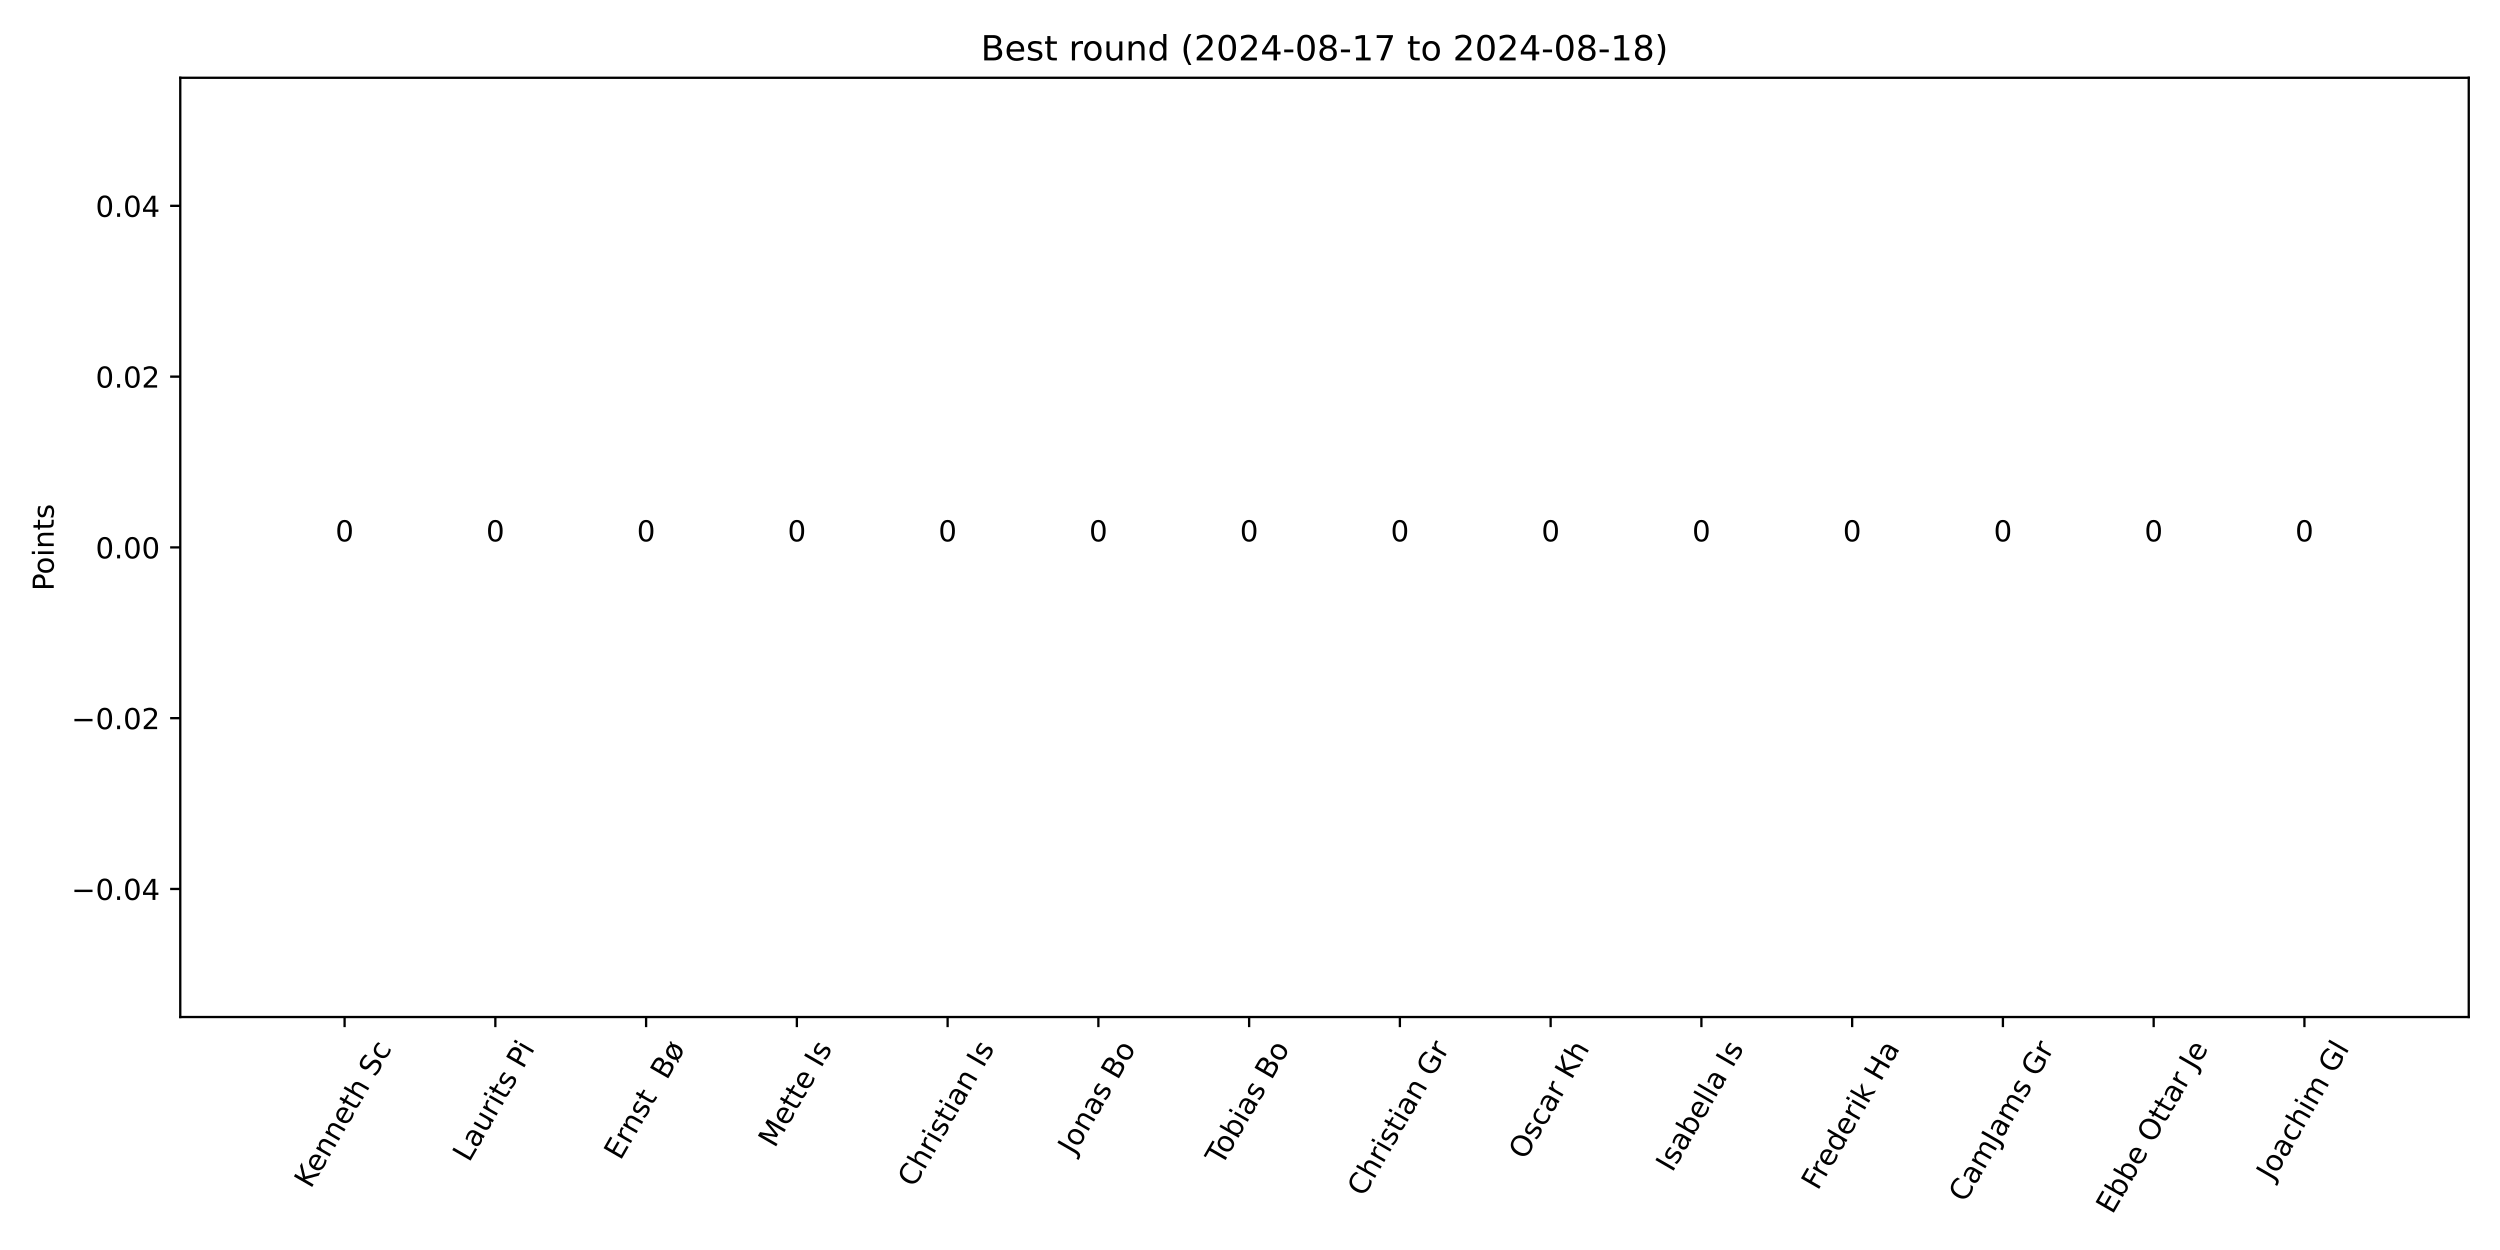
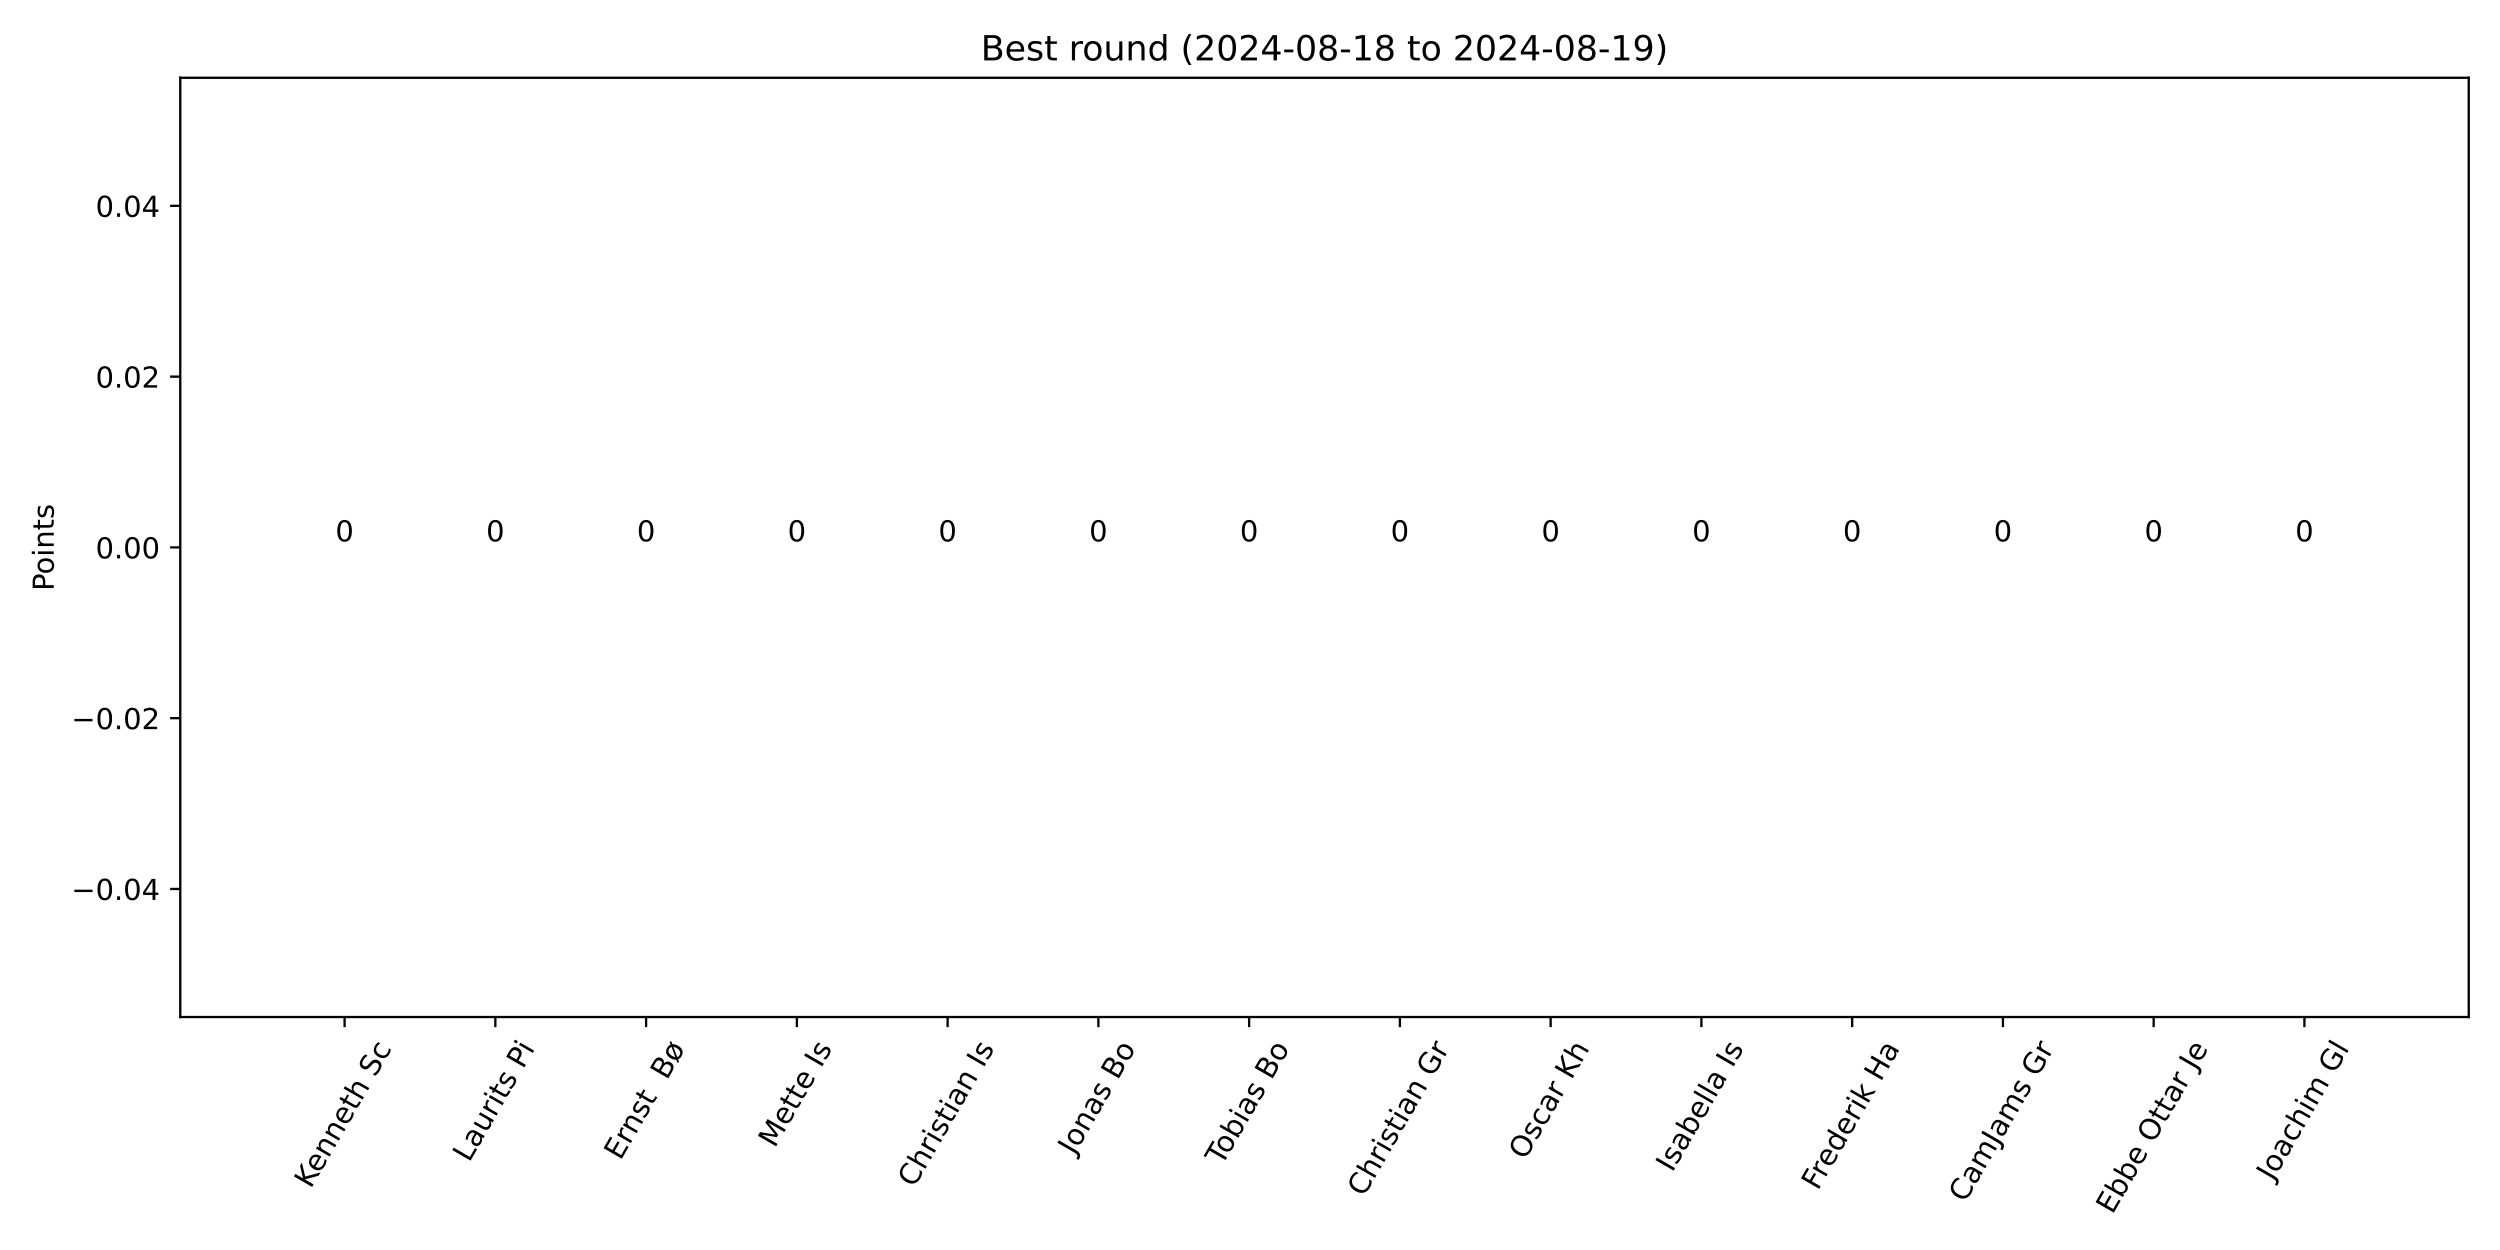
<svg xmlns="http://www.w3.org/2000/svg" xmlns:xlink="http://www.w3.org/1999/xlink" width="864pt" height="432pt" viewBox="0 0 864 432" version="1.1">
  <defs>
    <style type="text/css">*{stroke-linejoin: round; stroke-linecap: butt}</style>
  </defs>
  <g id="figure_1">
    <g id="patch_1">
      <path d="M 0 432  L 864 432  L 864 0  L 0 0  z " style="fill: #ffffff" />
    </g>
    <g id="axes_1">
      <g id="patch_2">
        <path d="M 62.3 351.483  L 853.2 351.483  L 853.2 26.88  L 62.3 26.88  z " style="fill: #ffffff" />
      </g>
      <g id="patch_3">
-         <path d="M 98.25 189.181  L 139.931 189.181  L 139.931 189.181  L 98.25 189.181  z " clip-path="url(#pba72b52d63)" style="fill: #1e90ff" />
+         <path d="M 98.25 189.181  L 139.931 189.181  L 139.931 189.181  L 98.25 189.181  z " clip-path="url(#pdfcbddabc8)" style="fill: #1e90ff" />
      </g>
      <g id="patch_4">
-         <path d="M 150.351 189.181  L 192.033 189.181  L 192.033 189.181  L 150.351 189.181  z " clip-path="url(#pba72b52d63)" style="fill: #1e90ff" />
+         <path d="M 150.351 189.181  L 192.033 189.181  L 192.033 189.181  L 150.351 189.181  z " clip-path="url(#pdfcbddabc8)" style="fill: #1e90ff" />
      </g>
      <g id="patch_5">
-         <path d="M 202.453 189.181  L 244.134 189.181  L 244.134 189.181  L 202.453 189.181  z " clip-path="url(#pba72b52d63)" style="fill: #1e90ff" />
+         <path d="M 202.453 189.181  L 244.134 189.181  L 244.134 189.181  L 202.453 189.181  z " clip-path="url(#pdfcbddabc8)" style="fill: #1e90ff" />
      </g>
      <g id="patch_6">
-         <path d="M 254.554 189.181  L 296.236 189.181  L 296.236 189.181  L 254.554 189.181  z " clip-path="url(#pba72b52d63)" style="fill: #1e90ff" />
+         <path d="M 254.554 189.181  L 296.236 189.181  L 296.236 189.181  L 254.554 189.181  z " clip-path="url(#pdfcbddabc8)" style="fill: #1e90ff" />
      </g>
      <g id="patch_7">
-         <path d="M 306.656 189.181  L 348.337 189.181  L 348.337 189.181  L 306.656 189.181  z " clip-path="url(#pba72b52d63)" style="fill: #1e90ff" />
+         <path d="M 306.656 189.181  L 348.337 189.181  L 348.337 189.181  L 306.656 189.181  z " clip-path="url(#pdfcbddabc8)" style="fill: #1e90ff" />
      </g>
      <g id="patch_8">
-         <path d="M 358.757 189.181  L 400.438 189.181  L 400.438 189.181  L 358.757 189.181  z " clip-path="url(#pba72b52d63)" style="fill: #1e90ff" />
+         <path d="M 358.757 189.181  L 400.438 189.181  L 400.438 189.181  L 358.757 189.181  z " clip-path="url(#pdfcbddabc8)" style="fill: #1e90ff" />
      </g>
      <g id="patch_9">
-         <path d="M 410.859 189.181  L 452.54 189.181  L 452.54 189.181  L 410.859 189.181  z " clip-path="url(#pba72b52d63)" style="fill: #1e90ff" />
+         <path d="M 410.859 189.181  L 452.54 189.181  L 452.54 189.181  L 410.859 189.181  z " clip-path="url(#pdfcbddabc8)" style="fill: #1e90ff" />
      </g>
      <g id="patch_10">
-         <path d="M 462.96 189.181  L 504.641 189.181  L 504.641 189.181  L 462.96 189.181  z " clip-path="url(#pba72b52d63)" style="fill: #1e90ff" />
+         <path d="M 462.96 189.181  L 504.641 189.181  L 504.641 189.181  L 462.96 189.181  z " clip-path="url(#pdfcbddabc8)" style="fill: #1e90ff" />
      </g>
      <g id="patch_11">
-         <path d="M 515.062 189.181  L 556.743 189.181  L 556.743 189.181  L 515.062 189.181  z " clip-path="url(#pba72b52d63)" style="fill: #1e90ff" />
+         <path d="M 515.062 189.181  L 556.743 189.181  L 556.743 189.181  L 515.062 189.181  z " clip-path="url(#pdfcbddabc8)" style="fill: #1e90ff" />
      </g>
      <g id="patch_12">
-         <path d="M 567.163 189.181  L 608.844 189.181  L 608.844 189.181  L 567.163 189.181  z " clip-path="url(#pba72b52d63)" style="fill: #1e90ff" />
+         <path d="M 567.163 189.181  L 608.844 189.181  L 608.844 189.181  L 567.163 189.181  z " clip-path="url(#pdfcbddabc8)" style="fill: #1e90ff" />
      </g>
      <g id="patch_13">
-         <path d="M 619.264 189.181  L 660.946 189.181  L 660.946 189.181  L 619.264 189.181  z " clip-path="url(#pba72b52d63)" style="fill: #1e90ff" />
+         <path d="M 619.264 189.181  L 660.946 189.181  L 660.946 189.181  L 619.264 189.181  z " clip-path="url(#pdfcbddabc8)" style="fill: #1e90ff" />
      </g>
      <g id="patch_14">
-         <path d="M 671.366 189.181  L 713.047 189.181  L 713.047 189.181  L 671.366 189.181  z " clip-path="url(#pba72b52d63)" style="fill: #1e90ff" />
+         <path d="M 671.366 189.181  L 713.047 189.181  L 713.047 189.181  L 671.366 189.181  z " clip-path="url(#pdfcbddabc8)" style="fill: #1e90ff" />
      </g>
      <g id="patch_15">
-         <path d="M 723.467 189.181  L 765.149 189.181  L 765.149 189.181  L 723.467 189.181  z " clip-path="url(#pba72b52d63)" style="fill: #1e90ff" />
+         <path d="M 723.467 189.181  L 765.149 189.181  L 765.149 189.181  L 723.467 189.181  z " clip-path="url(#pdfcbddabc8)" style="fill: #1e90ff" />
      </g>
      <g id="patch_16">
-         <path d="M 775.569 189.181  L 817.25 189.181  L 817.25 189.181  L 775.569 189.181  z " clip-path="url(#pba72b52d63)" style="fill: #1e90ff" />
+         <path d="M 775.569 189.181  L 817.25 189.181  L 817.25 189.181  L 775.569 189.181  z " clip-path="url(#pdfcbddabc8)" style="fill: #1e90ff" />
      </g>
      <g id="matplotlib.axis_1">
        <g id="xtick_1">
          <g id="line2d_1">
            <defs>
-               <path id="m6cb7ca2693" d="M 0 0  L 0 3.5  " style="stroke: #000000; stroke-width: 0.8" />
+               <path id="mc9da516a5b" d="M 0 0  L 0 3.5  " style="stroke: #000000; stroke-width: 0.8" />
            </defs>
            <g>
-               <use xlink:href="#m6cb7ca2693" x="119.091" y="351.483" style="stroke: #000000; stroke-width: 0.8" />
+               <use xlink:href="#mc9da516a5b" x="119.091" y="351.483" style="stroke: #000000; stroke-width: 0.8" />
            </g>
          </g>
          <g id="text_1">
            <g transform="translate(107.3998 411.0581) rotate(-60) scale(0.1 -0.1)">
              <defs>
                <path id="DejaVuSans-4b" d="M 628 4666  L 1259 4666  L 1259 2694  L 3353 4666  L 4166 4666  L 1850 2491  L 4331 0  L 3500 0  L 1259 2247  L 1259 0  L 628 0  L 628 4666  z " transform="scale(0.015625)" />
                <path id="DejaVuSans-65" d="M 3597 1894  L 3597 1613  L 953 1613  Q 991 1019 1311 708  Q 1631 397 2203 397  Q 2534 397 2845 478  Q 3156 559 3463 722  L 3463 178  Q 3153 47 2828 -22  Q 2503 -91 2169 -91  Q 1331 -91 842 396  Q 353 884 353 1716  Q 353 2575 817 3079  Q 1281 3584 2069 3584  Q 2775 3584 3186 3129  Q 3597 2675 3597 1894  z M 3022 2063  Q 3016 2534 2758 2815  Q 2500 3097 2075 3097  Q 1594 3097 1305 2825  Q 1016 2553 972 2059  L 3022 2063  z " transform="scale(0.015625)" />
                <path id="DejaVuSans-6e" d="M 3513 2113  L 3513 0  L 2938 0  L 2938 2094  Q 2938 2591 2744 2837  Q 2550 3084 2163 3084  Q 1697 3084 1428 2787  Q 1159 2491 1159 1978  L 1159 0  L 581 0  L 581 3500  L 1159 3500  L 1159 2956  Q 1366 3272 1645 3428  Q 1925 3584 2291 3584  Q 2894 3584 3203 3211  Q 3513 2838 3513 2113  z " transform="scale(0.015625)" />
                <path id="DejaVuSans-74" d="M 1172 4494  L 1172 3500  L 2356 3500  L 2356 3053  L 1172 3053  L 1172 1153  Q 1172 725 1289 603  Q 1406 481 1766 481  L 2356 481  L 2356 0  L 1766 0  Q 1100 0 847 248  Q 594 497 594 1153  L 594 3053  L 172 3053  L 172 3500  L 594 3500  L 594 4494  L 1172 4494  z " transform="scale(0.015625)" />
                <path id="DejaVuSans-68" d="M 3513 2113  L 3513 0  L 2938 0  L 2938 2094  Q 2938 2591 2744 2837  Q 2550 3084 2163 3084  Q 1697 3084 1428 2787  Q 1159 2491 1159 1978  L 1159 0  L 581 0  L 581 4863  L 1159 4863  L 1159 2956  Q 1366 3272 1645 3428  Q 1925 3584 2291 3584  Q 2894 3584 3203 3211  Q 3513 2838 3513 2113  z " transform="scale(0.015625)" />
                <path id="DejaVuSans-20" transform="scale(0.015625)" />
                <path id="DejaVuSans-53" d="M 3425 4513  L 3425 3897  Q 3066 4069 2747 4153  Q 2428 4238 2131 4238  Q 1616 4238 1336 4038  Q 1056 3838 1056 3469  Q 1056 3159 1242 3001  Q 1428 2844 1947 2747  L 2328 2669  Q 3034 2534 3370 2195  Q 3706 1856 3706 1288  Q 3706 609 3251 259  Q 2797 -91 1919 -91  Q 1588 -91 1214 -16  Q 841 59 441 206  L 441 856  Q 825 641 1194 531  Q 1563 422 1919 422  Q 2459 422 2753 634  Q 3047 847 3047 1241  Q 3047 1584 2836 1778  Q 2625 1972 2144 2069  L 1759 2144  Q 1053 2284 737 2584  Q 422 2884 422 3419  Q 422 4038 858 4394  Q 1294 4750 2059 4750  Q 2388 4750 2728 4690  Q 3069 4631 3425 4513  z " transform="scale(0.015625)" />
                <path id="DejaVuSans-63" d="M 3122 3366  L 3122 2828  Q 2878 2963 2633 3030  Q 2388 3097 2138 3097  Q 1578 3097 1268 2742  Q 959 2388 959 1747  Q 959 1106 1268 751  Q 1578 397 2138 397  Q 2388 397 2633 464  Q 2878 531 3122 666  L 3122 134  Q 2881 22 2623 -34  Q 2366 -91 2075 -91  Q 1284 -91 818 406  Q 353 903 353 1747  Q 353 2603 823 3093  Q 1294 3584 2113 3584  Q 2378 3584 2631 3529  Q 2884 3475 3122 3366  z " transform="scale(0.015625)" />
              </defs>
              <use xlink:href="#DejaVuSans-4b" />
              <use xlink:href="#DejaVuSans-65" x="60.576" />
              <use xlink:href="#DejaVuSans-6e" x="122.1" />
              <use xlink:href="#DejaVuSans-6e" x="185.479" />
              <use xlink:href="#DejaVuSans-65" x="248.857" />
              <use xlink:href="#DejaVuSans-74" x="310.381" />
              <use xlink:href="#DejaVuSans-68" x="349.59" />
              <use xlink:href="#DejaVuSans-20" x="412.969" />
              <use xlink:href="#DejaVuSans-53" x="444.756" />
              <use xlink:href="#DejaVuSans-63" x="508.232" />
            </g>
          </g>
        </g>
        <g id="xtick_2">
          <g id="line2d_2">
            <g>
-               <use xlink:href="#m6cb7ca2693" x="171.192" y="351.483" style="stroke: #000000; stroke-width: 0.8" />
+               <use xlink:href="#mc9da516a5b" x="171.192" y="351.483" style="stroke: #000000; stroke-width: 0.8" />
            </g>
          </g>
          <g id="text_2">
            <g transform="translate(162.1274 401.9608) rotate(-60) scale(0.1 -0.1)">
              <defs>
                <path id="DejaVuSans-4c" d="M 628 4666  L 1259 4666  L 1259 531  L 3531 531  L 3531 0  L 628 0  L 628 4666  z " transform="scale(0.015625)" />
                <path id="DejaVuSans-61" d="M 2194 1759  Q 1497 1759 1228 1600  Q 959 1441 959 1056  Q 959 750 1161 570  Q 1363 391 1709 391  Q 2188 391 2477 730  Q 2766 1069 2766 1631  L 2766 1759  L 2194 1759  z M 3341 1997  L 3341 0  L 2766 0  L 2766 531  Q 2569 213 2275 61  Q 1981 -91 1556 -91  Q 1019 -91 701 211  Q 384 513 384 1019  Q 384 1609 779 1909  Q 1175 2209 1959 2209  L 2766 2209  L 2766 2266  Q 2766 2663 2505 2880  Q 2244 3097 1772 3097  Q 1472 3097 1187 3025  Q 903 2953 641 2809  L 641 3341  Q 956 3463 1253 3523  Q 1550 3584 1831 3584  Q 2591 3584 2966 3190  Q 3341 2797 3341 1997  z " transform="scale(0.015625)" />
                <path id="DejaVuSans-75" d="M 544 1381  L 544 3500  L 1119 3500  L 1119 1403  Q 1119 906 1312 657  Q 1506 409 1894 409  Q 2359 409 2629 706  Q 2900 1003 2900 1516  L 2900 3500  L 3475 3500  L 3475 0  L 2900 0  L 2900 538  Q 2691 219 2414 64  Q 2138 -91 1772 -91  Q 1169 -91 856 284  Q 544 659 544 1381  z M 1991 3584  L 1991 3584  z " transform="scale(0.015625)" />
                <path id="DejaVuSans-72" d="M 2631 2963  Q 2534 3019 2420 3045  Q 2306 3072 2169 3072  Q 1681 3072 1420 2755  Q 1159 2438 1159 1844  L 1159 0  L 581 0  L 581 3500  L 1159 3500  L 1159 2956  Q 1341 3275 1631 3429  Q 1922 3584 2338 3584  Q 2397 3584 2469 3576  Q 2541 3569 2628 3553  L 2631 2963  z " transform="scale(0.015625)" />
                <path id="DejaVuSans-69" d="M 603 3500  L 1178 3500  L 1178 0  L 603 0  L 603 3500  z M 603 4863  L 1178 4863  L 1178 4134  L 603 4134  L 603 4863  z " transform="scale(0.015625)" />
                <path id="DejaVuSans-73" d="M 2834 3397  L 2834 2853  Q 2591 2978 2328 3040  Q 2066 3103 1784 3103  Q 1356 3103 1142 2972  Q 928 2841 928 2578  Q 928 2378 1081 2264  Q 1234 2150 1697 2047  L 1894 2003  Q 2506 1872 2764 1633  Q 3022 1394 3022 966  Q 3022 478 2636 193  Q 2250 -91 1575 -91  Q 1294 -91 989 -36  Q 684 19 347 128  L 347 722  Q 666 556 975 473  Q 1284 391 1588 391  Q 1994 391 2212 530  Q 2431 669 2431 922  Q 2431 1156 2273 1281  Q 2116 1406 1581 1522  L 1381 1569  Q 847 1681 609 1914  Q 372 2147 372 2553  Q 372 3047 722 3315  Q 1072 3584 1716 3584  Q 2034 3584 2315 3537  Q 2597 3491 2834 3397  z " transform="scale(0.015625)" />
                <path id="DejaVuSans-50" d="M 1259 4147  L 1259 2394  L 2053 2394  Q 2494 2394 2734 2622  Q 2975 2850 2975 3272  Q 2975 3691 2734 3919  Q 2494 4147 2053 4147  L 1259 4147  z M 628 4666  L 2053 4666  Q 2838 4666 3239 4311  Q 3641 3956 3641 3272  Q 3641 2581 3239 2228  Q 2838 1875 2053 1875  L 1259 1875  L 1259 0  L 628 0  L 628 4666  z " transform="scale(0.015625)" />
              </defs>
              <use xlink:href="#DejaVuSans-4c" />
              <use xlink:href="#DejaVuSans-61" x="55.713" />
              <use xlink:href="#DejaVuSans-75" x="116.992" />
              <use xlink:href="#DejaVuSans-72" x="180.371" />
              <use xlink:href="#DejaVuSans-69" x="221.484" />
              <use xlink:href="#DejaVuSans-74" x="249.268" />
              <use xlink:href="#DejaVuSans-73" x="288.477" />
              <use xlink:href="#DejaVuSans-20" x="340.576" />
              <use xlink:href="#DejaVuSans-50" x="372.363" />
              <use xlink:href="#DejaVuSans-69" x="430.416" />
            </g>
          </g>
        </g>
        <g id="xtick_3">
          <g id="line2d_3">
            <g>
-               <use xlink:href="#m6cb7ca2693" x="223.293" y="351.483" style="stroke: #000000; stroke-width: 0.8" />
+               <use xlink:href="#mc9da516a5b" x="223.293" y="351.483" style="stroke: #000000; stroke-width: 0.8" />
            </g>
          </g>
          <g id="text_3">
            <g transform="translate(214.4187 401.3031) rotate(-60) scale(0.1 -0.1)">
              <defs>
                <path id="DejaVuSans-45" d="M 628 4666  L 3578 4666  L 3578 4134  L 1259 4134  L 1259 2753  L 3481 2753  L 3481 2222  L 1259 2222  L 1259 531  L 3634 531  L 3634 0  L 628 0  L 628 4666  z " transform="scale(0.015625)" />
                <path id="DejaVuSans-42" d="M 1259 2228  L 1259 519  L 2272 519  Q 2781 519 3026 730  Q 3272 941 3272 1375  Q 3272 1813 3026 2020  Q 2781 2228 2272 2228  L 1259 2228  z M 1259 4147  L 1259 2741  L 2194 2741  Q 2656 2741 2882 2914  Q 3109 3088 3109 3444  Q 3109 3797 2882 3972  Q 2656 4147 2194 4147  L 1259 4147  z M 628 4666  L 2241 4666  Q 2963 4666 3353 4366  Q 3744 4066 3744 3513  Q 3744 3084 3544 2831  Q 3344 2578 2956 2516  Q 3422 2416 3680 2098  Q 3938 1781 3938 1306  Q 3938 681 3513 340  Q 3088 0 2303 0  L 628 0  L 628 4666  z " transform="scale(0.015625)" />
                <path id="DejaVuSans-f8" d="M 2828 2503  L 1306 653  Q 1434 522 1595 459  Q 1756 397 1959 397  Q 2419 397 2687 759  Q 2956 1122 2956 1747  Q 2956 1994 2925 2176  Q 2894 2359 2828 2503  z M 2606 2841  Q 2475 2969 2314 3033  Q 2153 3097 1959 3097  Q 1488 3097 1223 2730  Q 959 2363 959 1703  Q 959 1478 989 1306  Q 1019 1134 1081 991  L 2606 2841  z M 691 519  Q 522 759 437 1067  Q 353 1375 353 1747  Q 353 2609 779 3096  Q 1206 3584 1959 3584  Q 2250 3584 2498 3504  Q 2747 3425 2956 3263  L 3391 3788  L 3688 3541  L 3231 2981  Q 3397 2741 3481 2431  Q 3566 2122 3566 1747  Q 3566 888 3137 398  Q 2709 -91 1959 -91  Q 1659 -91 1407 -9  Q 1156 72 959 231  L 525 -294  L 225 -50  L 691 519  z " transform="scale(0.015625)" />
              </defs>
              <use xlink:href="#DejaVuSans-45" />
              <use xlink:href="#DejaVuSans-72" x="63.184" />
              <use xlink:href="#DejaVuSans-6e" x="102.547" />
              <use xlink:href="#DejaVuSans-73" x="165.926" />
              <use xlink:href="#DejaVuSans-74" x="218.025" />
              <use xlink:href="#DejaVuSans-20" x="257.234" />
              <use xlink:href="#DejaVuSans-20" x="289.021" />
              <use xlink:href="#DejaVuSans-42" x="320.809" />
              <use xlink:href="#DejaVuSans-f8" x="389.412" />
            </g>
          </g>
        </g>
        <g id="xtick_4">
          <g id="line2d_4">
            <g>
-               <use xlink:href="#m6cb7ca2693" x="275.395" y="351.483" style="stroke: #000000; stroke-width: 0.8" />
+               <use xlink:href="#mc9da516a5b" x="275.395" y="351.483" style="stroke: #000000; stroke-width: 0.8" />
            </g>
          </g>
          <g id="text_4">
            <g transform="translate(267.7565 397.0204) rotate(-60) scale(0.1 -0.1)">
              <defs>
                <path id="DejaVuSans-4d" d="M 628 4666  L 1569 4666  L 2759 1491  L 3956 4666  L 4897 4666  L 4897 0  L 4281 0  L 4281 4097  L 3078 897  L 2444 897  L 1241 4097  L 1241 0  L 628 0  L 628 4666  z " transform="scale(0.015625)" />
                <path id="DejaVuSans-49" d="M 628 4666  L 1259 4666  L 1259 0  L 628 0  L 628 4666  z " transform="scale(0.015625)" />
              </defs>
              <use xlink:href="#DejaVuSans-4d" />
              <use xlink:href="#DejaVuSans-65" x="86.279" />
              <use xlink:href="#DejaVuSans-74" x="147.803" />
              <use xlink:href="#DejaVuSans-74" x="187.012" />
              <use xlink:href="#DejaVuSans-65" x="226.221" />
              <use xlink:href="#DejaVuSans-20" x="287.744" />
              <use xlink:href="#DejaVuSans-49" x="319.531" />
              <use xlink:href="#DejaVuSans-73" x="349.023" />
            </g>
          </g>
        </g>
        <g id="xtick_5">
          <g id="line2d_5">
            <g>
-               <use xlink:href="#m6cb7ca2693" x="327.496" y="351.483" style="stroke: #000000; stroke-width: 0.8" />
+               <use xlink:href="#mc9da516a5b" x="327.496" y="351.483" style="stroke: #000000; stroke-width: 0.8" />
            </g>
          </g>
          <g id="text_5">
            <g transform="translate(315.906 410.7103) rotate(-60) scale(0.1 -0.1)">
              <defs>
                <path id="DejaVuSans-43" d="M 4122 4306  L 4122 3641  Q 3803 3938 3442 4084  Q 3081 4231 2675 4231  Q 1875 4231 1450 3742  Q 1025 3253 1025 2328  Q 1025 1406 1450 917  Q 1875 428 2675 428  Q 3081 428 3442 575  Q 3803 722 4122 1019  L 4122 359  Q 3791 134 3420 21  Q 3050 -91 2638 -91  Q 1578 -91 968 557  Q 359 1206 359 2328  Q 359 3453 968 4101  Q 1578 4750 2638 4750  Q 3056 4750 3426 4639  Q 3797 4528 4122 4306  z " transform="scale(0.015625)" />
              </defs>
              <use xlink:href="#DejaVuSans-43" />
              <use xlink:href="#DejaVuSans-68" x="69.824" />
              <use xlink:href="#DejaVuSans-72" x="133.203" />
              <use xlink:href="#DejaVuSans-69" x="174.316" />
              <use xlink:href="#DejaVuSans-73" x="202.1" />
              <use xlink:href="#DejaVuSans-74" x="254.199" />
              <use xlink:href="#DejaVuSans-69" x="293.408" />
              <use xlink:href="#DejaVuSans-61" x="321.191" />
              <use xlink:href="#DejaVuSans-6e" x="382.471" />
              <use xlink:href="#DejaVuSans-20" x="445.85" />
              <use xlink:href="#DejaVuSans-49" x="477.637" />
              <use xlink:href="#DejaVuSans-73" x="507.129" />
            </g>
          </g>
        </g>
        <g id="xtick_6">
          <g id="line2d_6">
            <g>
-               <use xlink:href="#m6cb7ca2693" x="379.598" y="351.483" style="stroke: #000000; stroke-width: 0.8" />
+               <use xlink:href="#mc9da516a5b" x="379.598" y="351.483" style="stroke: #000000; stroke-width: 0.8" />
            </g>
          </g>
          <g id="text_6">
            <g transform="translate(371.2621 399.4358) rotate(-60) scale(0.1 -0.1)">
              <defs>
                <path id="DejaVuSans-4a" d="M 628 4666  L 1259 4666  L 1259 325  Q 1259 -519 939 -900  Q 619 -1281 -91 -1281  L -331 -1281  L -331 -750  L -134 -750  Q 284 -750 456 -515  Q 628 -281 628 325  L 628 4666  z " transform="scale(0.015625)" />
                <path id="DejaVuSans-6f" d="M 1959 3097  Q 1497 3097 1228 2736  Q 959 2375 959 1747  Q 959 1119 1226 758  Q 1494 397 1959 397  Q 2419 397 2687 759  Q 2956 1122 2956 1747  Q 2956 2369 2687 2733  Q 2419 3097 1959 3097  z M 1959 3584  Q 2709 3584 3137 3096  Q 3566 2609 3566 1747  Q 3566 888 3137 398  Q 2709 -91 1959 -91  Q 1206 -91 779 398  Q 353 888 353 1747  Q 353 2609 779 3096  Q 1206 3584 1959 3584  z " transform="scale(0.015625)" />
              </defs>
              <use xlink:href="#DejaVuSans-4a" />
              <use xlink:href="#DejaVuSans-6f" x="29.492" />
              <use xlink:href="#DejaVuSans-6e" x="90.674" />
              <use xlink:href="#DejaVuSans-61" x="154.053" />
              <use xlink:href="#DejaVuSans-73" x="215.332" />
              <use xlink:href="#DejaVuSans-20" x="267.432" />
              <use xlink:href="#DejaVuSans-42" x="299.219" />
              <use xlink:href="#DejaVuSans-6f" x="367.822" />
            </g>
          </g>
        </g>
        <g id="xtick_7">
          <g id="line2d_7">
            <g>
-               <use xlink:href="#m6cb7ca2693" x="431.699" y="351.483" style="stroke: #000000; stroke-width: 0.8" />
+               <use xlink:href="#mc9da516a5b" x="431.699" y="351.483" style="stroke: #000000; stroke-width: 0.8" />
            </g>
          </g>
          <g id="text_7">
            <g transform="translate(422.3019 403.1137) rotate(-60) scale(0.1 -0.1)">
              <defs>
                <path id="DejaVuSans-54" d="M -19 4666  L 3928 4666  L 3928 4134  L 2272 4134  L 2272 0  L 1638 0  L 1638 4134  L -19 4134  L -19 4666  z " transform="scale(0.015625)" />
                <path id="DejaVuSans-62" d="M 3116 1747  Q 3116 2381 2855 2742  Q 2594 3103 2138 3103  Q 1681 3103 1420 2742  Q 1159 2381 1159 1747  Q 1159 1113 1420 752  Q 1681 391 2138 391  Q 2594 391 2855 752  Q 3116 1113 3116 1747  z M 1159 2969  Q 1341 3281 1617 3432  Q 1894 3584 2278 3584  Q 2916 3584 3314 3078  Q 3713 2572 3713 1747  Q 3713 922 3314 415  Q 2916 -91 2278 -91  Q 1894 -91 1617 61  Q 1341 213 1159 525  L 1159 0  L 581 0  L 581 4863  L 1159 4863  L 1159 2969  z " transform="scale(0.015625)" />
              </defs>
              <use xlink:href="#DejaVuSans-54" />
              <use xlink:href="#DejaVuSans-6f" x="44.084" />
              <use xlink:href="#DejaVuSans-62" x="105.266" />
              <use xlink:href="#DejaVuSans-69" x="168.742" />
              <use xlink:href="#DejaVuSans-61" x="196.525" />
              <use xlink:href="#DejaVuSans-73" x="257.805" />
              <use xlink:href="#DejaVuSans-20" x="309.904" />
              <use xlink:href="#DejaVuSans-42" x="341.691" />
              <use xlink:href="#DejaVuSans-6f" x="410.295" />
            </g>
          </g>
        </g>
        <g id="xtick_8">
          <g id="line2d_8">
            <g>
-               <use xlink:href="#m6cb7ca2693" x="483.801" y="351.483" style="stroke: #000000; stroke-width: 0.8" />
+               <use xlink:href="#mc9da516a5b" x="483.801" y="351.483" style="stroke: #000000; stroke-width: 0.8" />
            </g>
          </g>
          <g id="text_8">
            <g transform="translate(471.2853 413.9146) rotate(-60) scale(0.1 -0.1)">
              <defs>
                <path id="DejaVuSans-47" d="M 3809 666  L 3809 1919  L 2778 1919  L 2778 2438  L 4434 2438  L 4434 434  Q 4069 175 3628 42  Q 3188 -91 2688 -91  Q 1594 -91 976 548  Q 359 1188 359 2328  Q 359 3472 976 4111  Q 1594 4750 2688 4750  Q 3144 4750 3555 4637  Q 3966 4525 4313 4306  L 4313 3634  Q 3963 3931 3569 4081  Q 3175 4231 2741 4231  Q 1884 4231 1454 3753  Q 1025 3275 1025 2328  Q 1025 1384 1454 906  Q 1884 428 2741 428  Q 3075 428 3337 486  Q 3600 544 3809 666  z " transform="scale(0.015625)" />
              </defs>
              <use xlink:href="#DejaVuSans-43" />
              <use xlink:href="#DejaVuSans-68" x="69.824" />
              <use xlink:href="#DejaVuSans-72" x="133.203" />
              <use xlink:href="#DejaVuSans-69" x="174.316" />
              <use xlink:href="#DejaVuSans-73" x="202.1" />
              <use xlink:href="#DejaVuSans-74" x="254.199" />
              <use xlink:href="#DejaVuSans-69" x="293.408" />
              <use xlink:href="#DejaVuSans-61" x="321.191" />
              <use xlink:href="#DejaVuSans-6e" x="382.471" />
              <use xlink:href="#DejaVuSans-20" x="445.85" />
              <use xlink:href="#DejaVuSans-47" x="477.637" />
              <use xlink:href="#DejaVuSans-72" x="555.127" />
            </g>
          </g>
        </g>
        <g id="xtick_9">
          <g id="line2d_9">
            <g>
-               <use xlink:href="#m6cb7ca2693" x="535.902" y="351.483" style="stroke: #000000; stroke-width: 0.8" />
+               <use xlink:href="#mc9da516a5b" x="535.902" y="351.483" style="stroke: #000000; stroke-width: 0.8" />
            </g>
          </g>
          <g id="text_9">
            <g transform="translate(527.0688 401.1597) rotate(-60) scale(0.1 -0.1)">
              <defs>
                <path id="DejaVuSans-4f" d="M 2522 4238  Q 1834 4238 1429 3725  Q 1025 3213 1025 2328  Q 1025 1447 1429 934  Q 1834 422 2522 422  Q 3209 422 3611 934  Q 4013 1447 4013 2328  Q 4013 3213 3611 3725  Q 3209 4238 2522 4238  z M 2522 4750  Q 3503 4750 4090 4092  Q 4678 3434 4678 2328  Q 4678 1225 4090 567  Q 3503 -91 2522 -91  Q 1538 -91 948 565  Q 359 1222 359 2328  Q 359 3434 948 4092  Q 1538 4750 2522 4750  z " transform="scale(0.015625)" />
              </defs>
              <use xlink:href="#DejaVuSans-4f" />
              <use xlink:href="#DejaVuSans-73" x="78.711" />
              <use xlink:href="#DejaVuSans-63" x="130.811" />
              <use xlink:href="#DejaVuSans-61" x="185.791" />
              <use xlink:href="#DejaVuSans-72" x="247.07" />
              <use xlink:href="#DejaVuSans-20" x="288.184" />
              <use xlink:href="#DejaVuSans-4b" x="319.971" />
              <use xlink:href="#DejaVuSans-68" x="385.547" />
            </g>
          </g>
        </g>
        <g id="xtick_10">
          <g id="line2d_10">
            <g>
-               <use xlink:href="#m6cb7ca2693" x="588.004" y="351.483" style="stroke: #000000; stroke-width: 0.8" />
+               <use xlink:href="#mc9da516a5b" x="588.004" y="351.483" style="stroke: #000000; stroke-width: 0.8" />
            </g>
          </g>
          <g id="text_10">
            <g transform="translate(577.9406 405.4195) rotate(-60) scale(0.1 -0.1)">
              <defs>
                <path id="DejaVuSans-6c" d="M 603 4863  L 1178 4863  L 1178 0  L 603 0  L 603 4863  z " transform="scale(0.015625)" />
              </defs>
              <use xlink:href="#DejaVuSans-49" />
              <use xlink:href="#DejaVuSans-73" x="29.492" />
              <use xlink:href="#DejaVuSans-61" x="81.592" />
              <use xlink:href="#DejaVuSans-62" x="142.871" />
              <use xlink:href="#DejaVuSans-65" x="206.348" />
              <use xlink:href="#DejaVuSans-6c" x="267.871" />
              <use xlink:href="#DejaVuSans-6c" x="295.654" />
              <use xlink:href="#DejaVuSans-61" x="323.438" />
              <use xlink:href="#DejaVuSans-20" x="384.717" />
              <use xlink:href="#DejaVuSans-49" x="416.504" />
              <use xlink:href="#DejaVuSans-73" x="445.996" />
            </g>
          </g>
        </g>
        <g id="xtick_11">
          <g id="line2d_11">
            <g>
-               <use xlink:href="#m6cb7ca2693" x="640.105" y="351.483" style="stroke: #000000; stroke-width: 0.8" />
+               <use xlink:href="#mc9da516a5b" x="640.105" y="351.483" style="stroke: #000000; stroke-width: 0.8" />
            </g>
          </g>
          <g id="text_11">
            <g transform="translate(628.2264 411.709) rotate(-60) scale(0.1 -0.1)">
              <defs>
                <path id="DejaVuSans-46" d="M 628 4666  L 3309 4666  L 3309 4134  L 1259 4134  L 1259 2759  L 3109 2759  L 3109 2228  L 1259 2228  L 1259 0  L 628 0  L 628 4666  z " transform="scale(0.015625)" />
                <path id="DejaVuSans-64" d="M 2906 2969  L 2906 4863  L 3481 4863  L 3481 0  L 2906 0  L 2906 525  Q 2725 213 2448 61  Q 2172 -91 1784 -91  Q 1150 -91 751 415  Q 353 922 353 1747  Q 353 2572 751 3078  Q 1150 3584 1784 3584  Q 2172 3584 2448 3432  Q 2725 3281 2906 2969  z M 947 1747  Q 947 1113 1208 752  Q 1469 391 1925 391  Q 2381 391 2643 752  Q 2906 1113 2906 1747  Q 2906 2381 2643 2742  Q 2381 3103 1925 3103  Q 1469 3103 1208 2742  Q 947 2381 947 1747  z " transform="scale(0.015625)" />
                <path id="DejaVuSans-6b" d="M 581 4863  L 1159 4863  L 1159 1991  L 2875 3500  L 3609 3500  L 1753 1863  L 3688 0  L 2938 0  L 1159 1709  L 1159 0  L 581 0  L 581 4863  z " transform="scale(0.015625)" />
                <path id="DejaVuSans-48" d="M 628 4666  L 1259 4666  L 1259 2753  L 3553 2753  L 3553 4666  L 4184 4666  L 4184 0  L 3553 0  L 3553 2222  L 1259 2222  L 1259 0  L 628 0  L 628 4666  z " transform="scale(0.015625)" />
              </defs>
              <use xlink:href="#DejaVuSans-46" />
              <use xlink:href="#DejaVuSans-72" x="50.27" />
              <use xlink:href="#DejaVuSans-65" x="89.133" />
              <use xlink:href="#DejaVuSans-64" x="150.656" />
              <use xlink:href="#DejaVuSans-65" x="214.133" />
              <use xlink:href="#DejaVuSans-72" x="275.656" />
              <use xlink:href="#DejaVuSans-69" x="316.77" />
              <use xlink:href="#DejaVuSans-6b" x="344.553" />
              <use xlink:href="#DejaVuSans-20" x="402.463" />
              <use xlink:href="#DejaVuSans-48" x="434.25" />
              <use xlink:href="#DejaVuSans-61" x="509.445" />
            </g>
          </g>
        </g>
        <g id="xtick_12">
          <g id="line2d_12">
            <g>
-               <use xlink:href="#m6cb7ca2693" x="692.207" y="351.483" style="stroke: #000000; stroke-width: 0.8" />
+               <use xlink:href="#mc9da516a5b" x="692.207" y="351.483" style="stroke: #000000; stroke-width: 0.8" />
            </g>
          </g>
          <g id="text_12">
            <g transform="translate(679.1169 415.9038) rotate(-60) scale(0.1 -0.1)">
              <defs>
                <path id="DejaVuSans-6d" d="M 3328 2828  Q 3544 3216 3844 3400  Q 4144 3584 4550 3584  Q 5097 3584 5394 3201  Q 5691 2819 5691 2113  L 5691 0  L 5113 0  L 5113 2094  Q 5113 2597 4934 2840  Q 4756 3084 4391 3084  Q 3944 3084 3684 2787  Q 3425 2491 3425 1978  L 3425 0  L 2847 0  L 2847 2094  Q 2847 2600 2669 2842  Q 2491 3084 2119 3084  Q 1678 3084 1418 2786  Q 1159 2488 1159 1978  L 1159 0  L 581 0  L 581 3500  L 1159 3500  L 1159 2956  Q 1356 3278 1631 3431  Q 1906 3584 2284 3584  Q 2666 3584 2933 3390  Q 3200 3197 3328 2828  z " transform="scale(0.015625)" />
              </defs>
              <use xlink:href="#DejaVuSans-43" />
              <use xlink:href="#DejaVuSans-61" x="69.824" />
              <use xlink:href="#DejaVuSans-6d" x="131.104" />
              <use xlink:href="#DejaVuSans-4a" x="228.516" />
              <use xlink:href="#DejaVuSans-61" x="258.008" />
              <use xlink:href="#DejaVuSans-6d" x="319.287" />
              <use xlink:href="#DejaVuSans-73" x="416.699" />
              <use xlink:href="#DejaVuSans-20" x="468.799" />
              <use xlink:href="#DejaVuSans-47" x="500.586" />
              <use xlink:href="#DejaVuSans-72" x="578.076" />
            </g>
          </g>
        </g>
        <g id="xtick_13">
          <g id="line2d_13">
            <g>
-               <use xlink:href="#m6cb7ca2693" x="744.308" y="351.483" style="stroke: #000000; stroke-width: 0.8" />
+               <use xlink:href="#mc9da516a5b" x="744.308" y="351.483" style="stroke: #000000; stroke-width: 0.8" />
            </g>
          </g>
          <g id="text_13">
            <g transform="translate(730.0527 419.9416) rotate(-60) scale(0.1 -0.1)">
              <use xlink:href="#DejaVuSans-45" />
              <use xlink:href="#DejaVuSans-62" x="63.184" />
              <use xlink:href="#DejaVuSans-62" x="126.66" />
              <use xlink:href="#DejaVuSans-65" x="190.137" />
              <use xlink:href="#DejaVuSans-20" x="251.66" />
              <use xlink:href="#DejaVuSans-4f" x="283.447" />
              <use xlink:href="#DejaVuSans-74" x="362.158" />
              <use xlink:href="#DejaVuSans-74" x="401.367" />
              <use xlink:href="#DejaVuSans-61" x="440.576" />
              <use xlink:href="#DejaVuSans-72" x="501.855" />
              <use xlink:href="#DejaVuSans-20" x="542.969" />
              <use xlink:href="#DejaVuSans-4a" x="574.756" />
              <use xlink:href="#DejaVuSans-65" x="604.248" />
            </g>
          </g>
        </g>
        <g id="xtick_14">
          <g id="line2d_14">
            <g>
-               <use xlink:href="#m6cb7ca2693" x="796.409" y="351.483" style="stroke: #000000; stroke-width: 0.8" />
+               <use xlink:href="#mc9da516a5b" x="796.409" y="351.483" style="stroke: #000000; stroke-width: 0.8" />
            </g>
          </g>
          <g id="text_14">
            <g transform="translate(785.485 408.4032) rotate(-60) scale(0.1 -0.1)">
              <use xlink:href="#DejaVuSans-4a" />
              <use xlink:href="#DejaVuSans-6f" x="29.492" />
              <use xlink:href="#DejaVuSans-61" x="90.674" />
              <use xlink:href="#DejaVuSans-63" x="151.953" />
              <use xlink:href="#DejaVuSans-68" x="206.934" />
              <use xlink:href="#DejaVuSans-69" x="270.312" />
              <use xlink:href="#DejaVuSans-6d" x="298.096" />
              <use xlink:href="#DejaVuSans-20" x="395.508" />
              <use xlink:href="#DejaVuSans-47" x="427.295" />
              <use xlink:href="#DejaVuSans-6c" x="504.785" />
            </g>
          </g>
        </g>
      </g>
      <g id="matplotlib.axis_2">
        <g id="ytick_1">
          <g id="line2d_15">
            <defs>
-               <path id="mbddd3ec1d2" d="M 0 0  L -3.5 0  " style="stroke: #000000; stroke-width: 0.8" />
+               <path id="m7226cc2b8c" d="M 0 0  L -3.5 0  " style="stroke: #000000; stroke-width: 0.8" />
            </defs>
            <g>
-               <use xlink:href="#mbddd3ec1d2" x="62.3" y="307.219" style="stroke: #000000; stroke-width: 0.8" />
+               <use xlink:href="#m7226cc2b8c" x="62.3" y="307.219" style="stroke: #000000; stroke-width: 0.8" />
            </g>
          </g>
          <g id="text_15">
            <g transform="translate(24.65469 311.0179) scale(0.1 -0.1)">
              <defs>
                <path id="DejaVuSans-2212" d="M 678 2272  L 4684 2272  L 4684 1741  L 678 1741  L 678 2272  z " transform="scale(0.015625)" />
                <path id="DejaVuSans-30" d="M 2034 4250  Q 1547 4250 1301 3770  Q 1056 3291 1056 2328  Q 1056 1369 1301 889  Q 1547 409 2034 409  Q 2525 409 2770 889  Q 3016 1369 3016 2328  Q 3016 3291 2770 3770  Q 2525 4250 2034 4250  z M 2034 4750  Q 2819 4750 3233 4129  Q 3647 3509 3647 2328  Q 3647 1150 3233 529  Q 2819 -91 2034 -91  Q 1250 -91 836 529  Q 422 1150 422 2328  Q 422 3509 836 4129  Q 1250 4750 2034 4750  z " transform="scale(0.015625)" />
                <path id="DejaVuSans-2e" d="M 684 794  L 1344 794  L 1344 0  L 684 0  L 684 794  z " transform="scale(0.015625)" />
                <path id="DejaVuSans-34" d="M 2419 4116  L 825 1625  L 2419 1625  L 2419 4116  z M 2253 4666  L 3047 4666  L 3047 1625  L 3713 1625  L 3713 1100  L 3047 1100  L 3047 0  L 2419 0  L 2419 1100  L 313 1100  L 313 1709  L 2253 4666  z " transform="scale(0.015625)" />
              </defs>
              <use xlink:href="#DejaVuSans-2212" />
              <use xlink:href="#DejaVuSans-30" x="83.789" />
              <use xlink:href="#DejaVuSans-2e" x="147.412" />
              <use xlink:href="#DejaVuSans-30" x="179.199" />
              <use xlink:href="#DejaVuSans-34" x="242.822" />
            </g>
          </g>
        </g>
        <g id="ytick_2">
          <g id="line2d_16">
            <g>
-               <use xlink:href="#mbddd3ec1d2" x="62.3" y="248.2" style="stroke: #000000; stroke-width: 0.8" />
+               <use xlink:href="#m7226cc2b8c" x="62.3" y="248.2" style="stroke: #000000; stroke-width: 0.8" />
            </g>
          </g>
          <g id="text_16">
            <g transform="translate(24.65469 251.9992) scale(0.1 -0.1)">
              <defs>
                <path id="DejaVuSans-32" d="M 1228 531  L 3431 531  L 3431 0  L 469 0  L 469 531  Q 828 903 1448 1529  Q 2069 2156 2228 2338  Q 2531 2678 2651 2914  Q 2772 3150 2772 3378  Q 2772 3750 2511 3984  Q 2250 4219 1831 4219  Q 1534 4219 1204 4116  Q 875 4013 500 3803  L 500 4441  Q 881 4594 1212 4672  Q 1544 4750 1819 4750  Q 2544 4750 2975 4387  Q 3406 4025 3406 3419  Q 3406 3131 3298 2873  Q 3191 2616 2906 2266  Q 2828 2175 2409 1742  Q 1991 1309 1228 531  z " transform="scale(0.015625)" />
              </defs>
              <use xlink:href="#DejaVuSans-2212" />
              <use xlink:href="#DejaVuSans-30" x="83.789" />
              <use xlink:href="#DejaVuSans-2e" x="147.412" />
              <use xlink:href="#DejaVuSans-30" x="179.199" />
              <use xlink:href="#DejaVuSans-32" x="242.822" />
            </g>
          </g>
        </g>
        <g id="ytick_3">
          <g id="line2d_17">
            <g>
-               <use xlink:href="#mbddd3ec1d2" x="62.3" y="189.181" style="stroke: #000000; stroke-width: 0.8" />
+               <use xlink:href="#m7226cc2b8c" x="62.3" y="189.181" style="stroke: #000000; stroke-width: 0.8" />
            </g>
          </g>
          <g id="text_17">
            <g transform="translate(33.03437 192.9806) scale(0.1 -0.1)">
              <use xlink:href="#DejaVuSans-30" />
              <use xlink:href="#DejaVuSans-2e" x="63.623" />
              <use xlink:href="#DejaVuSans-30" x="95.41" />
              <use xlink:href="#DejaVuSans-30" x="159.033" />
            </g>
          </g>
        </g>
        <g id="ytick_4">
          <g id="line2d_18">
            <g>
-               <use xlink:href="#mbddd3ec1d2" x="62.3" y="130.163" style="stroke: #000000; stroke-width: 0.8" />
+               <use xlink:href="#m7226cc2b8c" x="62.3" y="130.163" style="stroke: #000000; stroke-width: 0.8" />
            </g>
          </g>
          <g id="text_18">
            <g transform="translate(33.03437 133.9619) scale(0.1 -0.1)">
              <use xlink:href="#DejaVuSans-30" />
              <use xlink:href="#DejaVuSans-2e" x="63.623" />
              <use xlink:href="#DejaVuSans-30" x="95.41" />
              <use xlink:href="#DejaVuSans-32" x="159.033" />
            </g>
          </g>
        </g>
        <g id="ytick_5">
          <g id="line2d_19">
            <g>
-               <use xlink:href="#mbddd3ec1d2" x="62.3" y="71.144" style="stroke: #000000; stroke-width: 0.8" />
+               <use xlink:href="#m7226cc2b8c" x="62.3" y="71.144" style="stroke: #000000; stroke-width: 0.8" />
            </g>
          </g>
          <g id="text_19">
            <g transform="translate(33.03437 74.94322) scale(0.1 -0.1)">
              <use xlink:href="#DejaVuSans-30" />
              <use xlink:href="#DejaVuSans-2e" x="63.623" />
              <use xlink:href="#DejaVuSans-30" x="95.41" />
              <use xlink:href="#DejaVuSans-34" x="159.033" />
            </g>
          </g>
        </g>
        <g id="text_20">
          <g transform="translate(18.575 204.197) rotate(-90) scale(0.1 -0.1)">
            <use xlink:href="#DejaVuSans-50" />
            <use xlink:href="#DejaVuSans-6f" x="56.678" />
            <use xlink:href="#DejaVuSans-69" x="117.859" />
            <use xlink:href="#DejaVuSans-6e" x="145.643" />
            <use xlink:href="#DejaVuSans-74" x="209.021" />
            <use xlink:href="#DejaVuSans-73" x="248.23" />
          </g>
        </g>
      </g>
      <g id="patch_17">
        <path d="M 62.3 351.483  L 62.3 26.88  " style="fill: none; stroke: #000000; stroke-width: 0.8; stroke-linejoin: miter; stroke-linecap: square" />
      </g>
      <g id="patch_18">
        <path d="M 853.2 351.483  L 853.2 26.88  " style="fill: none; stroke: #000000; stroke-width: 0.8; stroke-linejoin: miter; stroke-linecap: square" />
      </g>
      <g id="patch_19">
        <path d="M 62.3 351.483  L 853.2 351.483  " style="fill: none; stroke: #000000; stroke-width: 0.8; stroke-linejoin: miter; stroke-linecap: square" />
      </g>
      <g id="patch_20">
        <path d="M 62.3 26.88  L 853.2 26.88  " style="fill: none; stroke: #000000; stroke-width: 0.8; stroke-linejoin: miter; stroke-linecap: square" />
      </g>
      <g id="text_21">
        <g transform="translate(115.9093 187.1017) scale(0.1 -0.1)">
          <use xlink:href="#DejaVuSans-30" />
        </g>
      </g>
      <g id="text_22">
        <g transform="translate(168.0108 187.1017) scale(0.1 -0.1)">
          <use xlink:href="#DejaVuSans-30" />
        </g>
      </g>
      <g id="text_23">
        <g transform="translate(220.1122 187.1017) scale(0.1 -0.1)">
          <use xlink:href="#DejaVuSans-30" />
        </g>
      </g>
      <g id="text_24">
        <g transform="translate(272.2137 187.1017) scale(0.1 -0.1)">
          <use xlink:href="#DejaVuSans-30" />
        </g>
      </g>
      <g id="text_25">
        <g transform="translate(324.3151 187.1017) scale(0.1 -0.1)">
          <use xlink:href="#DejaVuSans-30" />
        </g>
      </g>
      <g id="text_26">
        <g transform="translate(376.4166 187.1017) scale(0.1 -0.1)">
          <use xlink:href="#DejaVuSans-30" />
        </g>
      </g>
      <g id="text_27">
        <g transform="translate(428.518 187.1017) scale(0.1 -0.1)">
          <use xlink:href="#DejaVuSans-30" />
        </g>
      </g>
      <g id="text_28">
        <g transform="translate(480.6195 187.1017) scale(0.1 -0.1)">
          <use xlink:href="#DejaVuSans-30" />
        </g>
      </g>
      <g id="text_29">
        <g transform="translate(532.7209 187.1017) scale(0.1 -0.1)">
          <use xlink:href="#DejaVuSans-30" />
        </g>
      </g>
      <g id="text_30">
        <g transform="translate(584.8224 187.1017) scale(0.1 -0.1)">
          <use xlink:href="#DejaVuSans-30" />
        </g>
      </g>
      <g id="text_31">
        <g transform="translate(636.9238 187.1017) scale(0.1 -0.1)">
          <use xlink:href="#DejaVuSans-30" />
        </g>
      </g>
      <g id="text_32">
        <g transform="translate(689.0253 187.1017) scale(0.1 -0.1)">
          <use xlink:href="#DejaVuSans-30" />
        </g>
      </g>
      <g id="text_33">
        <g transform="translate(741.1267 187.1017) scale(0.1 -0.1)">
          <use xlink:href="#DejaVuSans-30" />
        </g>
      </g>
      <g id="text_34">
        <g transform="translate(793.2282 187.1017) scale(0.1 -0.1)">
          <use xlink:href="#DejaVuSans-30" />
        </g>
      </g>
      <g id="text_35">
        <g transform="translate(338.9753 20.88) scale(0.12 -0.12)">
          <defs>
            <path id="DejaVuSans-28" d="M 1984 4856  Q 1566 4138 1362 3434  Q 1159 2731 1159 2009  Q 1159 1288 1364 580  Q 1569 -128 1984 -844  L 1484 -844  Q 1016 -109 783 600  Q 550 1309 550 2009  Q 550 2706 781 3412  Q 1013 4119 1484 4856  L 1984 4856  z " transform="scale(0.015625)" />
            <path id="DejaVuSans-2d" d="M 313 2009  L 1997 2009  L 1997 1497  L 313 1497  L 313 2009  z " transform="scale(0.015625)" />
            <path id="DejaVuSans-38" d="M 2034 2216  Q 1584 2216 1326 1975  Q 1069 1734 1069 1313  Q 1069 891 1326 650  Q 1584 409 2034 409  Q 2484 409 2743 651  Q 3003 894 3003 1313  Q 3003 1734 2745 1975  Q 2488 2216 2034 2216  z M 1403 2484  Q 997 2584 770 2862  Q 544 3141 544 3541  Q 544 4100 942 4425  Q 1341 4750 2034 4750  Q 2731 4750 3128 4425  Q 3525 4100 3525 3541  Q 3525 3141 3298 2862  Q 3072 2584 2669 2484  Q 3125 2378 3379 2068  Q 3634 1759 3634 1313  Q 3634 634 3220 271  Q 2806 -91 2034 -91  Q 1263 -91 848 271  Q 434 634 434 1313  Q 434 1759 690 2068  Q 947 2378 1403 2484  z M 1172 3481  Q 1172 3119 1398 2916  Q 1625 2713 2034 2713  Q 2441 2713 2670 2916  Q 2900 3119 2900 3481  Q 2900 3844 2670 4047  Q 2441 4250 2034 4250  Q 1625 4250 1398 4047  Q 1172 3844 1172 3481  z " transform="scale(0.015625)" />
            <path id="DejaVuSans-31" d="M 794 531  L 1825 531  L 1825 4091  L 703 3866  L 703 4441  L 1819 4666  L 2450 4666  L 2450 531  L 3481 531  L 3481 0  L 794 0  L 794 531  z " transform="scale(0.015625)" />
-             <path id="DejaVuSans-37" d="M 525 4666  L 3525 4666  L 3525 4397  L 1831 0  L 1172 0  L 2766 4134  L 525 4134  L 525 4666  z " transform="scale(0.015625)" />
+             <path id="DejaVuSans-39" d="M 703 97  L 703 672  Q 941 559 1184 500  Q 1428 441 1663 441  Q 2288 441 2617 861  Q 2947 1281 2994 2138  Q 2813 1869 2534 1725  Q 2256 1581 1919 1581  Q 1219 1581 811 2004  Q 403 2428 403 3163  Q 403 3881 828 4315  Q 1253 4750 1959 4750  Q 2769 4750 3195 4129  Q 3622 3509 3622 2328  Q 3622 1225 3098 567  Q 2575 -91 1691 -91  Q 1453 -91 1209 -44  Q 966 3 703 97  z M 1959 2075  Q 2384 2075 2632 2365  Q 2881 2656 2881 3163  Q 2881 3666 2632 3958  Q 2384 4250 1959 4250  Q 1534 4250 1286 3958  Q 1038 3666 1038 3163  Q 1038 2656 1286 2365  Q 1534 2075 1959 2075  z " transform="scale(0.015625)" />
            <path id="DejaVuSans-29" d="M 513 4856  L 1013 4856  Q 1481 4119 1714 3412  Q 1947 2706 1947 2009  Q 1947 1309 1714 600  Q 1481 -109 1013 -844  L 513 -844  Q 928 -128 1133 580  Q 1338 1288 1338 2009  Q 1338 2731 1133 3434  Q 928 4138 513 4856  z " transform="scale(0.015625)" />
          </defs>
          <use xlink:href="#DejaVuSans-42" />
          <use xlink:href="#DejaVuSans-65" x="68.604" />
          <use xlink:href="#DejaVuSans-73" x="130.127" />
          <use xlink:href="#DejaVuSans-74" x="182.227" />
          <use xlink:href="#DejaVuSans-20" x="221.436" />
          <use xlink:href="#DejaVuSans-72" x="253.223" />
          <use xlink:href="#DejaVuSans-6f" x="292.086" />
          <use xlink:href="#DejaVuSans-75" x="353.268" />
          <use xlink:href="#DejaVuSans-6e" x="416.646" />
          <use xlink:href="#DejaVuSans-64" x="480.025" />
          <use xlink:href="#DejaVuSans-20" x="543.502" />
          <use xlink:href="#DejaVuSans-28" x="575.289" />
          <use xlink:href="#DejaVuSans-32" x="614.303" />
          <use xlink:href="#DejaVuSans-30" x="677.926" />
          <use xlink:href="#DejaVuSans-32" x="741.549" />
          <use xlink:href="#DejaVuSans-34" x="805.172" />
          <use xlink:href="#DejaVuSans-2d" x="868.795" />
          <use xlink:href="#DejaVuSans-30" x="904.879" />
          <use xlink:href="#DejaVuSans-38" x="968.502" />
          <use xlink:href="#DejaVuSans-2d" x="1032.125" />
          <use xlink:href="#DejaVuSans-31" x="1068.209" />
-           <use xlink:href="#DejaVuSans-37" x="1131.832" />
+           <use xlink:href="#DejaVuSans-38" x="1131.832" />
          <use xlink:href="#DejaVuSans-20" x="1195.455" />
          <use xlink:href="#DejaVuSans-74" x="1227.242" />
          <use xlink:href="#DejaVuSans-6f" x="1266.451" />
          <use xlink:href="#DejaVuSans-20" x="1327.633" />
          <use xlink:href="#DejaVuSans-32" x="1359.42" />
          <use xlink:href="#DejaVuSans-30" x="1423.043" />
          <use xlink:href="#DejaVuSans-32" x="1486.666" />
          <use xlink:href="#DejaVuSans-34" x="1550.289" />
          <use xlink:href="#DejaVuSans-2d" x="1613.912" />
          <use xlink:href="#DejaVuSans-30" x="1649.996" />
          <use xlink:href="#DejaVuSans-38" x="1713.619" />
          <use xlink:href="#DejaVuSans-2d" x="1777.242" />
          <use xlink:href="#DejaVuSans-31" x="1813.326" />
-           <use xlink:href="#DejaVuSans-38" x="1876.949" />
+           <use xlink:href="#DejaVuSans-39" x="1876.949" />
          <use xlink:href="#DejaVuSans-29" x="1940.572" />
        </g>
      </g>
    </g>
  </g>
  <defs>
-     <clipPath id="pba72b52d63">
+     <clipPath id="pdfcbddabc8">
      <rect x="62.3" y="26.88" width="790.9" height="324.603" />
    </clipPath>
  </defs>
</svg>
